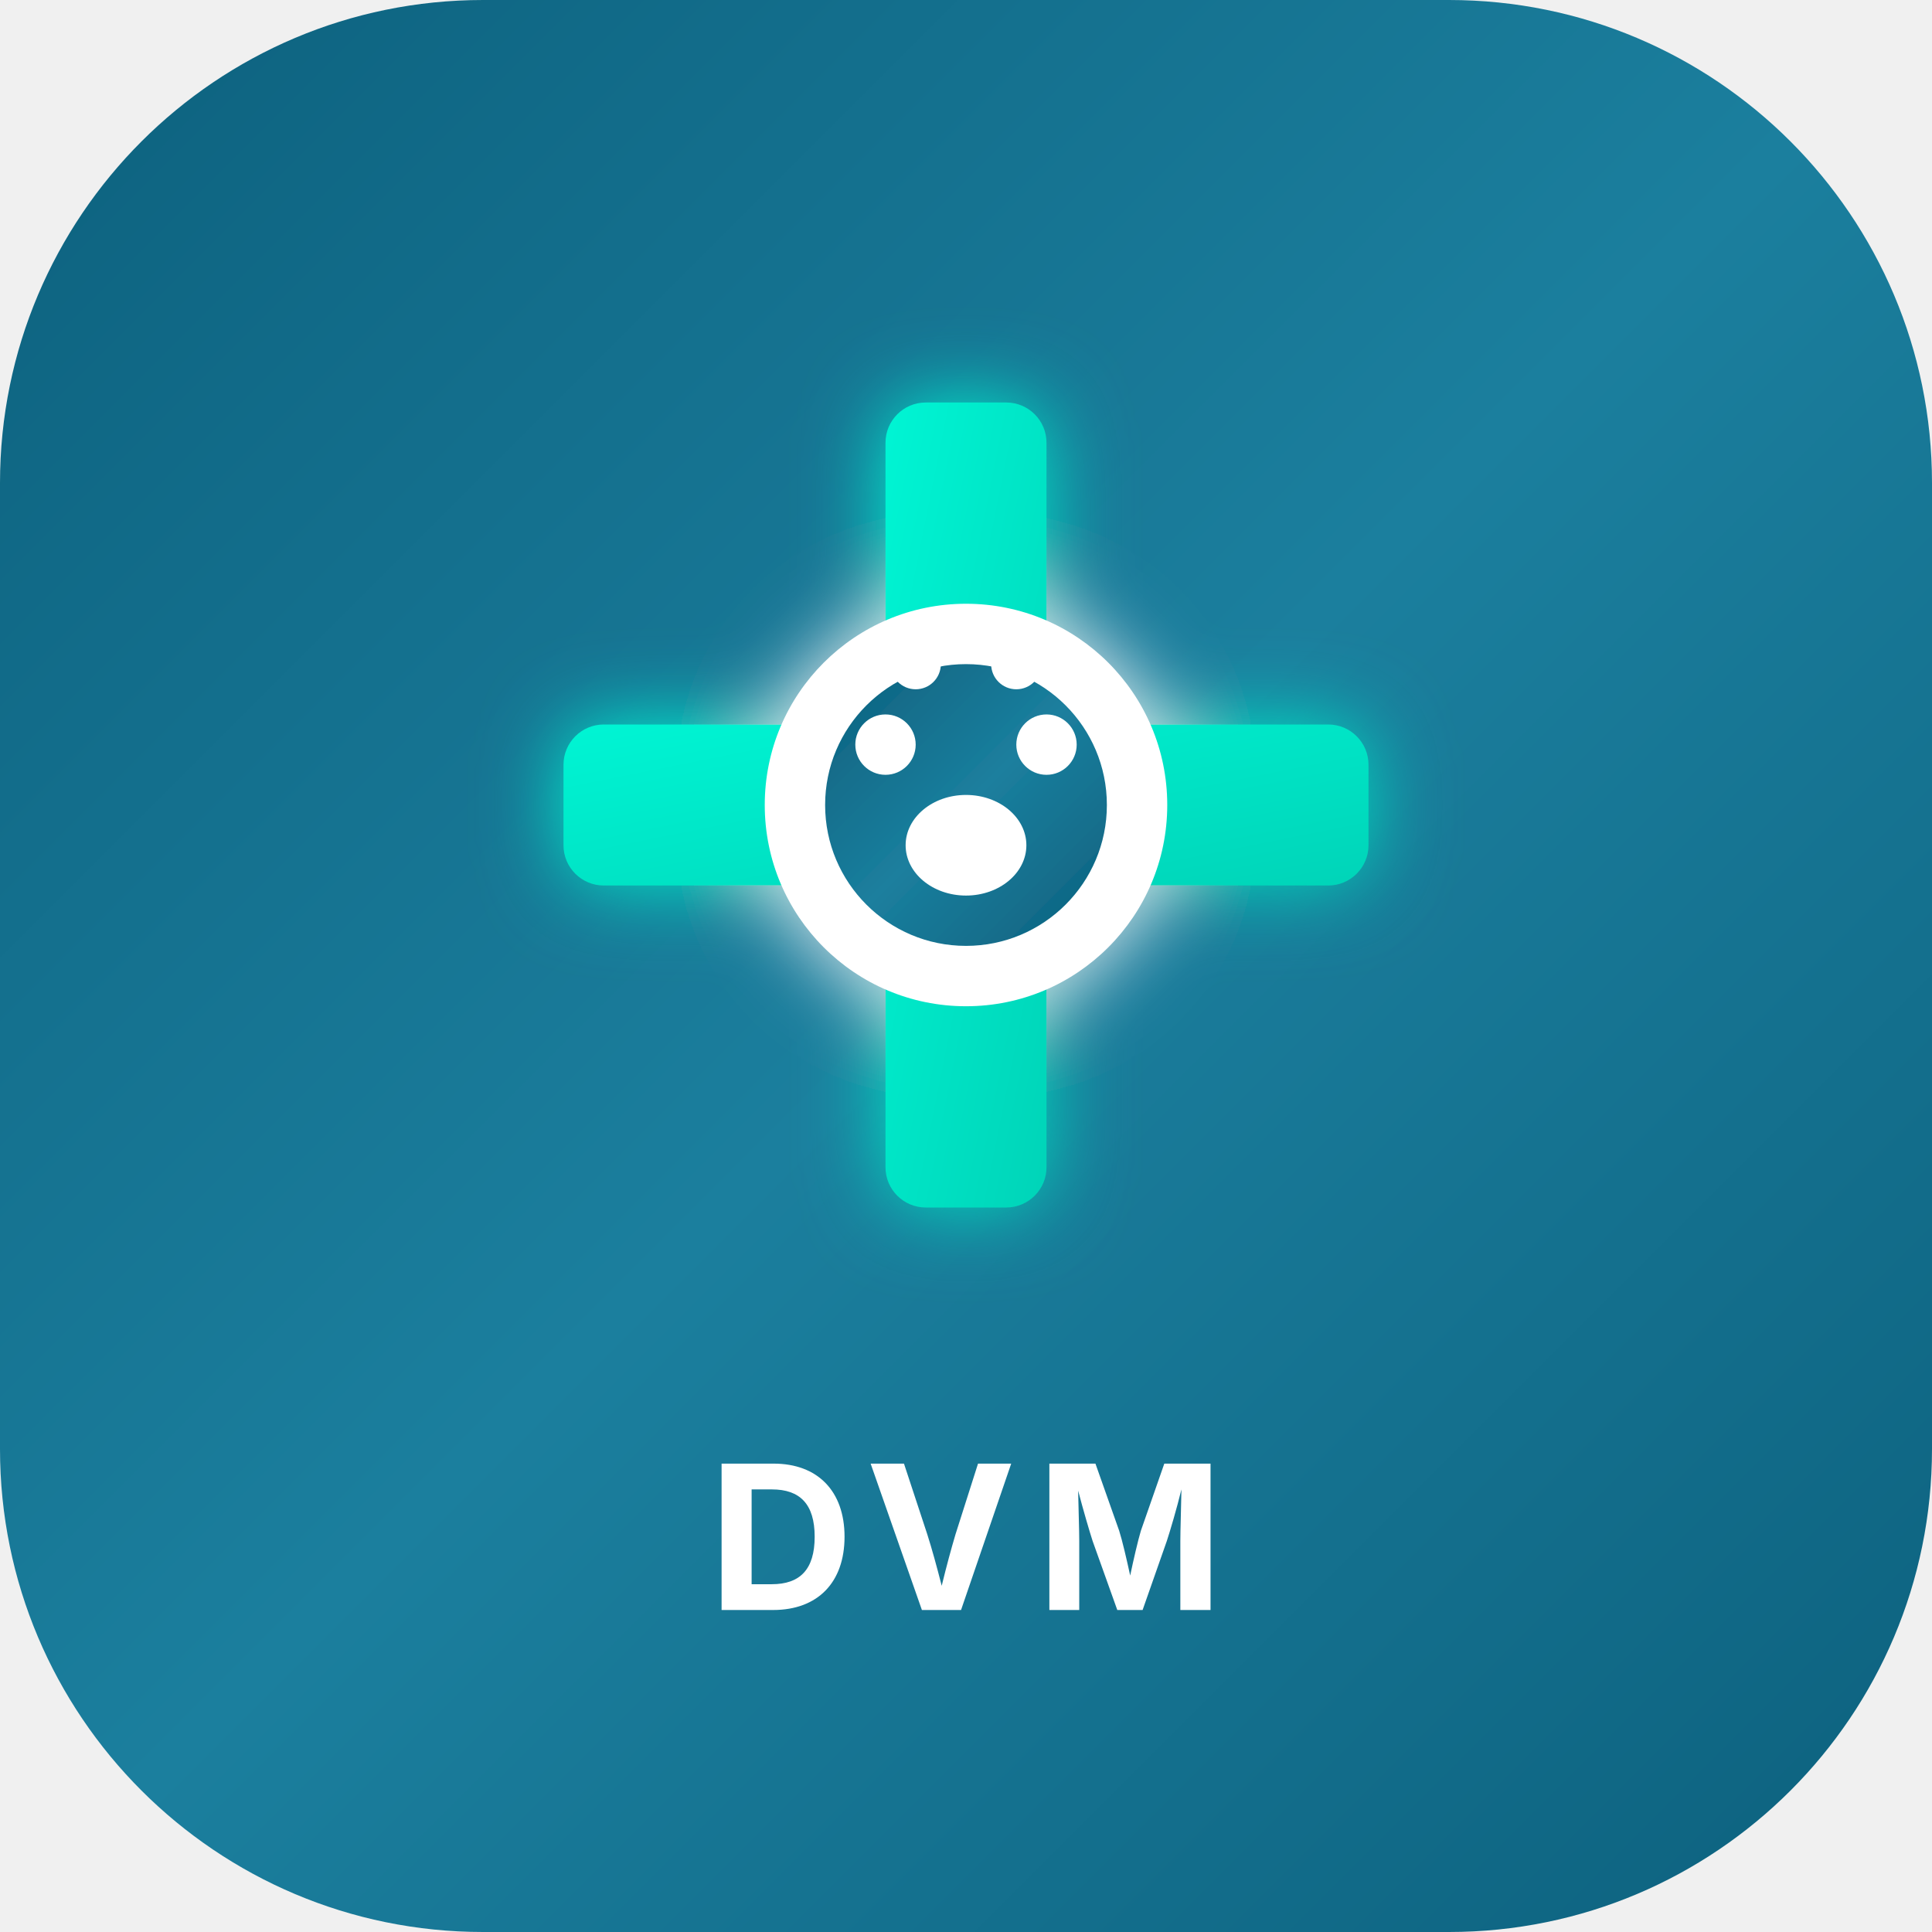
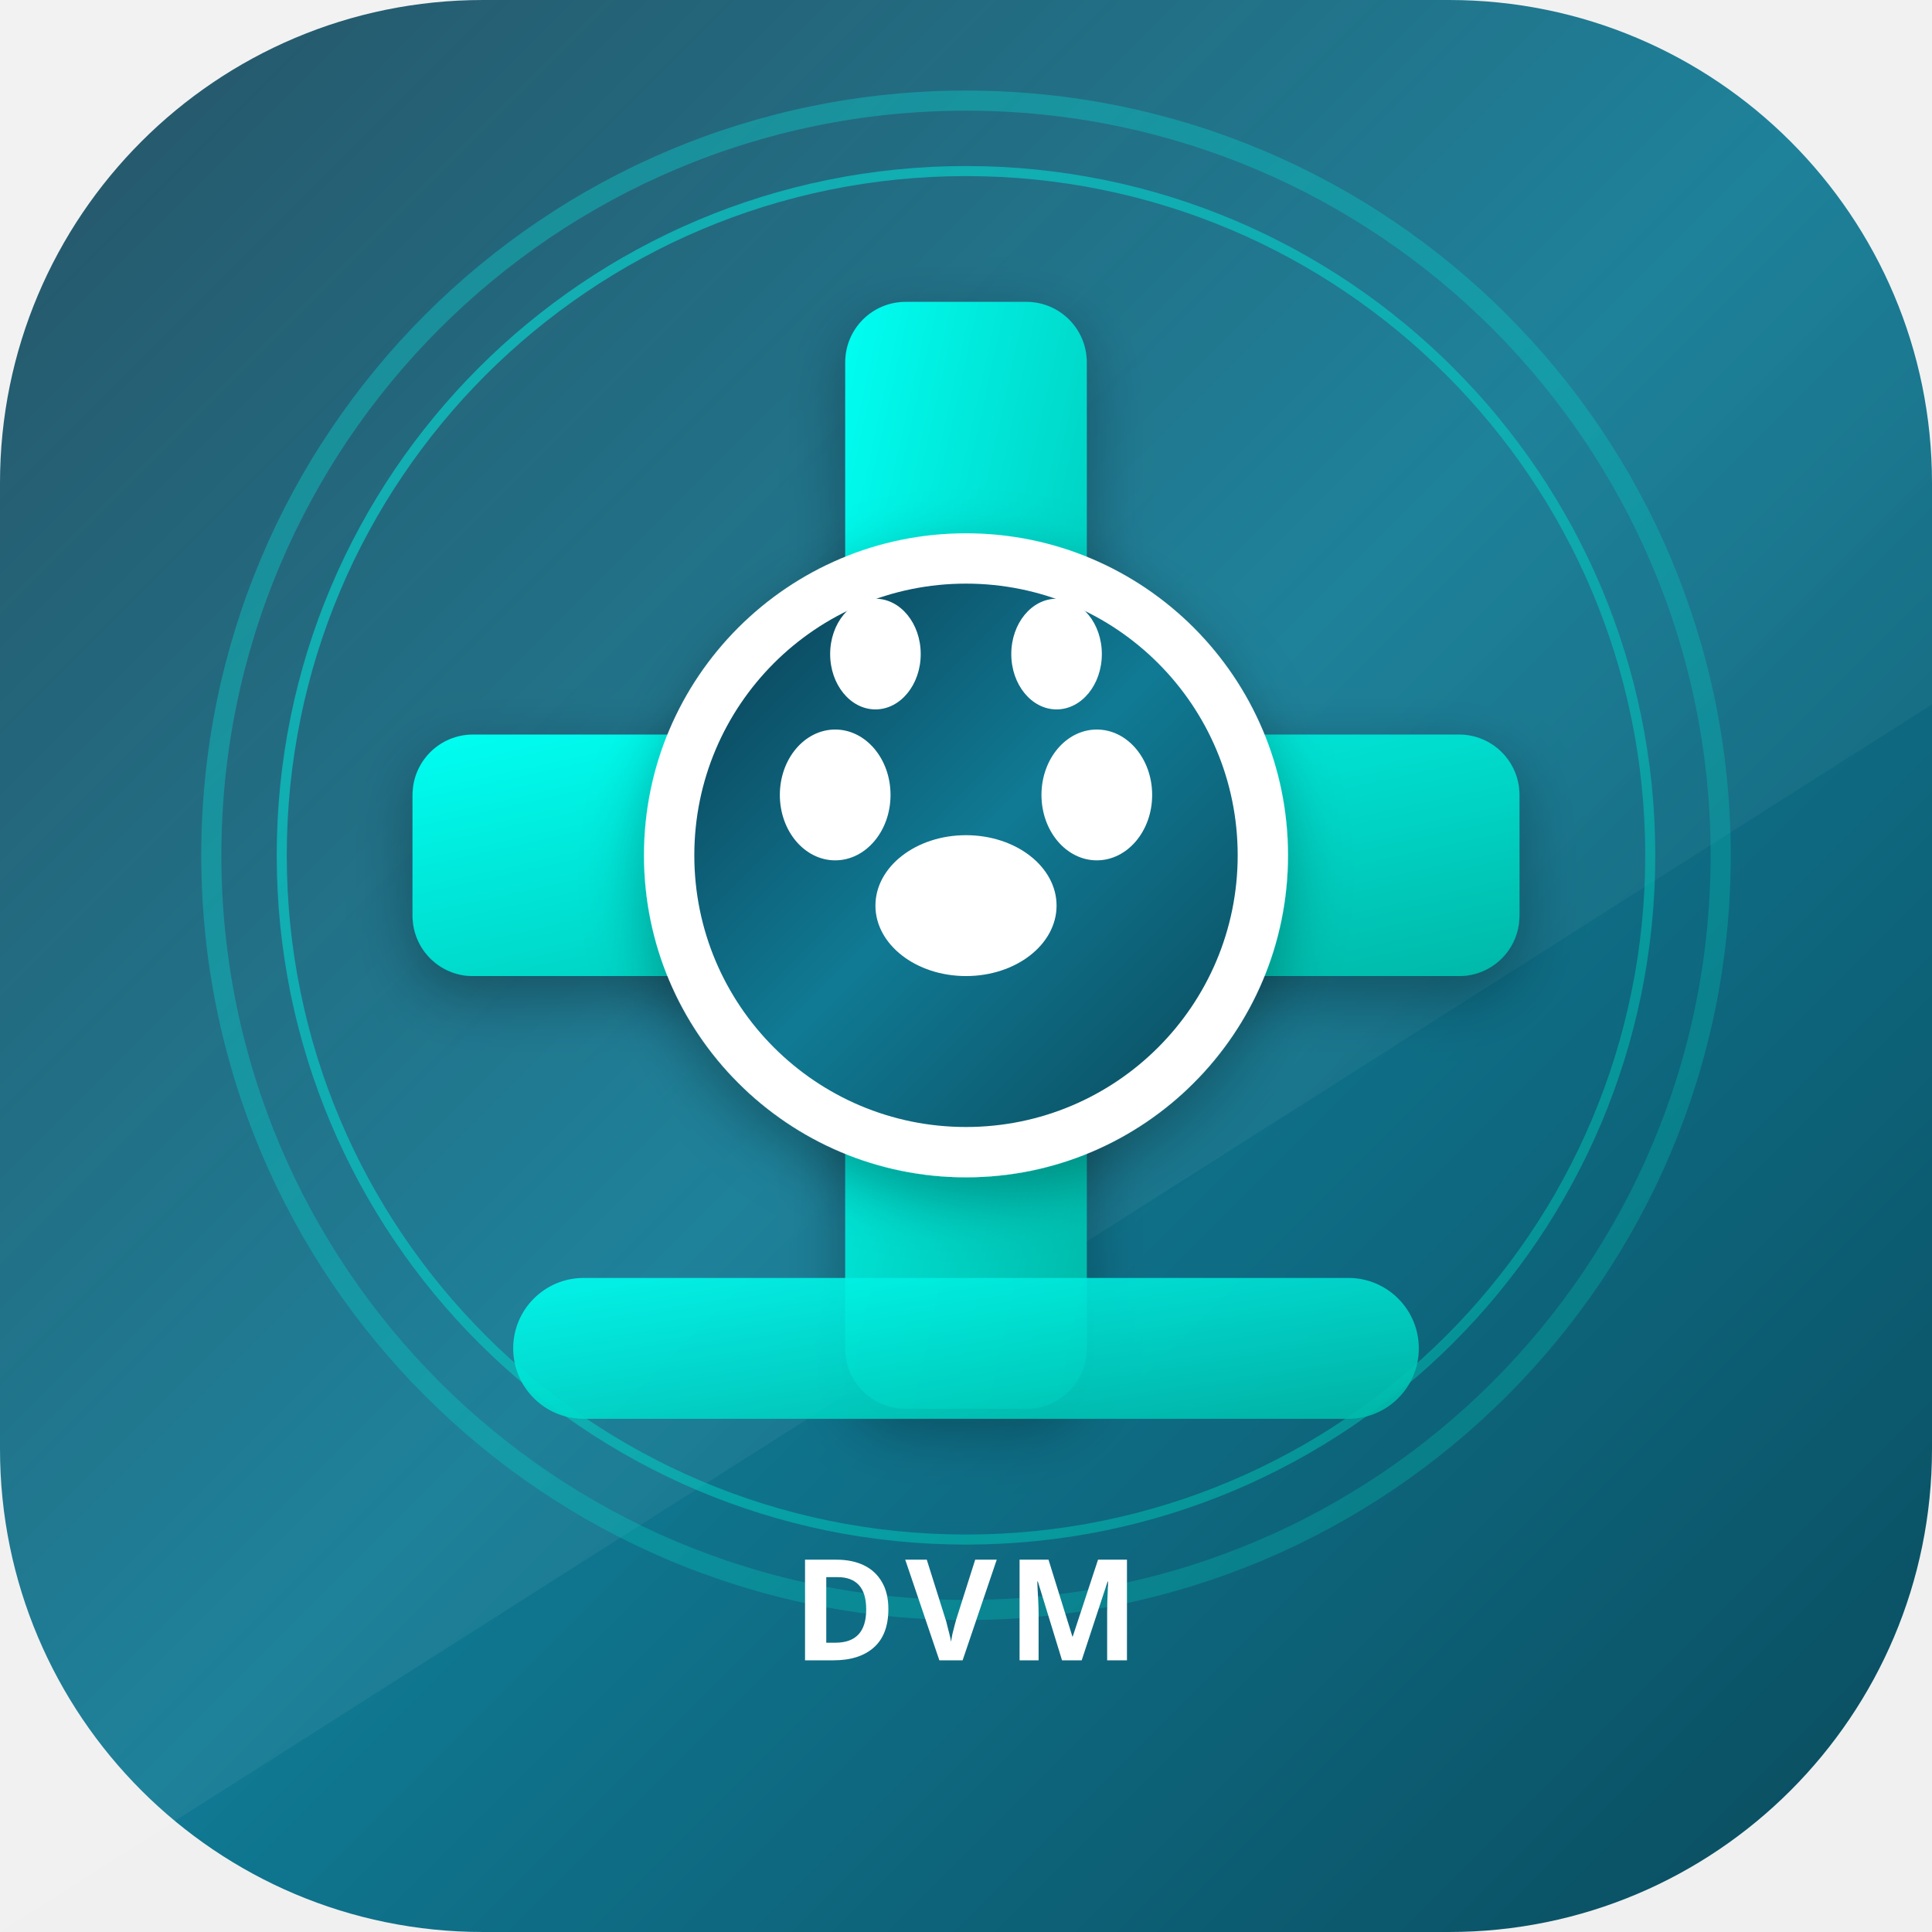
<svg xmlns="http://www.w3.org/2000/svg" viewBox="0 0 192 192">
  <defs>
    <linearGradient id="bg192" x1="0%" y1="0%" x2="100%" y2="100%">
-       <stop offset="0%" style="stop-color:#0c607d" />
-       <stop offset="50%" style="stop-color:#1b7f9e" />
-       <stop offset="100%" style="stop-color:#0c607d" />
+       <stop offset="0%" style="stop-color:#0a3d52" />
+       <stop offset="50%" style="stop-color:#107a94" />
+       <stop offset="100%" style="stop-color:#0a4a5c" />
    </linearGradient>
    <linearGradient id="accent192" x1="0%" y1="0%" x2="100%" y2="100%">
-       <stop offset="0%" style="stop-color:#00f5d4" />
-       <stop offset="100%" style="stop-color:#00d4b8" />
+       <stop offset="0%" style="stop-color:#00fff2" />
+       <stop offset="100%" style="stop-color:#00b8a8" />
    </linearGradient>
-     <filter id="glow" x="-50%" y="-50%" width="200%" height="200%">
-       <feGaussianBlur stdDeviation="4" result="coloredBlur" />
-       <feMerge>
-         <feMergeNode in="coloredBlur" />
-         <feMergeNode in="SourceGraphic" />
-       </feMerge>
+     <filter id="glow192" x="-50%" y="-50%" width="200%" height="200%">
+       <feGaussianBlur stdDeviation="2" result="blur" />
+       <feComposite in="SourceGraphic" in2="blur" operator="over" />
+     </filter>
+     <filter id="shadow192" x="-50%" y="-50%" width="200%" height="200%">
+       <feDropShadow dx="0" dy="2" stdDeviation="3" flood-color="#000000" flood-opacity="0.3" />
    </filter>
  </defs>
  <rect width="192" height="192" rx="48" fill="url(#bg192)" />
-   <g transform="translate(96, 80)" filter="url(#glow)">
-     <rect x="-8" y="-40" width="16" height="80" rx="4" fill="url(#accent192)" />
-     <rect x="-40" y="-8" width="80" height="16" rx="4" fill="url(#accent192)" />
-     <circle cx="0" cy="0" r="20" fill="white" />
-     <circle cx="0" cy="0" r="14" fill="url(#bg192)" />
-     <ellipse cx="0" cy="4" rx="6" ry="5" fill="white" />
-     <circle cx="-8" cy="-6" r="3" fill="white" />
-     <circle cx="8" cy="-6" r="3" fill="white" />
-     <circle cx="-5" cy="-14" r="2.5" fill="white" />
-     <circle cx="5" cy="-14" r="2.5" fill="white" />
+   <path d="M0 0 L192 0 L192 70 L0 192 Z" fill="url(#shine192)" opacity="0.3" />
+   <defs>
+     <linearGradient id="shine192" x1="0%" y1="0%" x2="100%" y2="100%">
+       <stop offset="0%" style="stop-color:white;stop-opacity:0.4" />
+       <stop offset="100%" style="stop-color:white;stop-opacity:0" />
+     </linearGradient>
+   </defs>
+   <g transform="translate(96, 85)">
+     <circle cx="0" cy="0" r="75" fill="none" stroke="url(#accent192)" stroke-width="2" opacity="0.3" />
+     <circle cx="0" cy="0" r="68" fill="none" stroke="url(#accent192)" stroke-width="1" opacity="0.5" />
+     <g filter="url(#shadow192)">
+       <rect x="-12" y="-55" width="24" height="110" rx="6" fill="url(#accent192)" />
+       <rect x="-55" y="-12" width="110" height="24" rx="6" fill="url(#accent192)" />
+     </g>
+     <circle cx="0" cy="0" r="32" fill="#ffffff" filter="url(#shadow192)" />
+     <circle cx="0" cy="0" r="27" fill="url(#bg192)" />
+     <g fill="#ffffff">
+       <ellipse cx="0" cy="5" rx="9" ry="7" />
+       <ellipse cx="-13" cy="-6" rx="5.5" ry="6.5" />
+       <ellipse cx="13" cy="-6" rx="5.5" ry="6.5" />
+       <ellipse cx="-9" cy="-20" rx="4.5" ry="5.5" />
+       <ellipse cx="9" cy="-20" rx="4.5" ry="5.5" />
+     </g>
+     <rect x="-45" y="42" width="90" height="14" rx="7" fill="url(#accent192)" opacity="0.9" />
  </g>
-   <text x="96" y="160" text-anchor="middle" font-family="system-ui, -apple-system, sans-serif" font-size="20" font-weight="700" fill="white" letter-spacing="2">DVM</text>
+   <text x="96" y="165" text-anchor="middle" font-family="system-ui, sans-serif" font-size="14" font-weight="700" fill="#ffffff" letter-spacing="1">DVM</text>
</svg>
